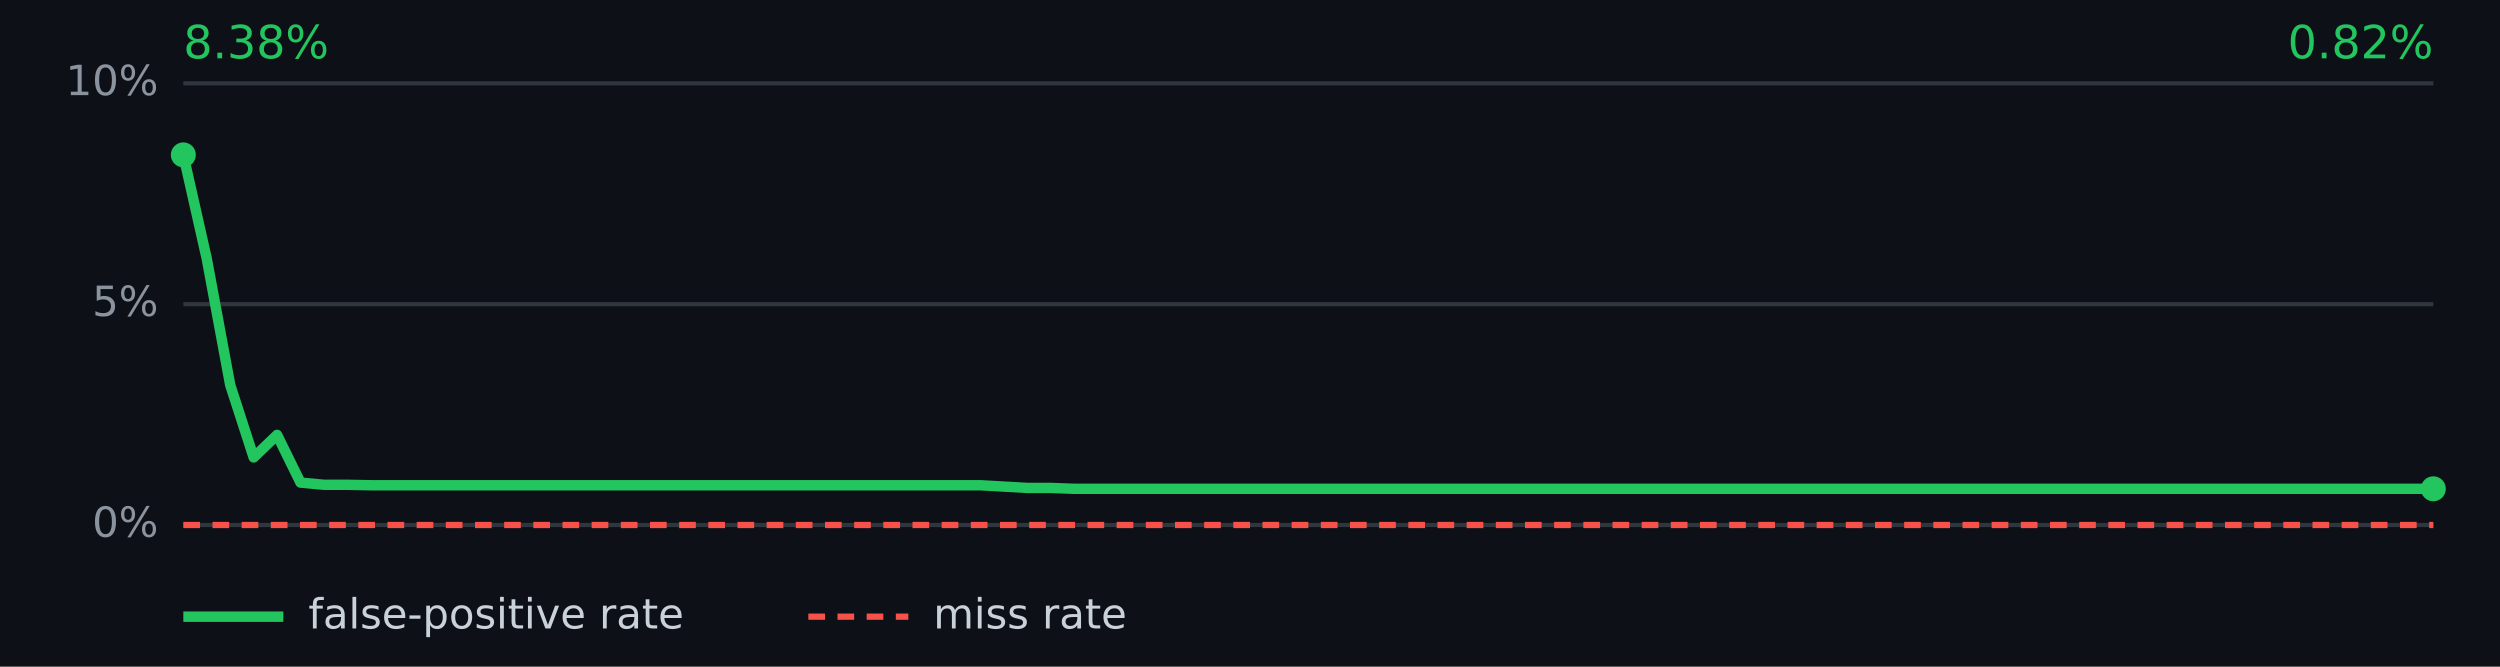
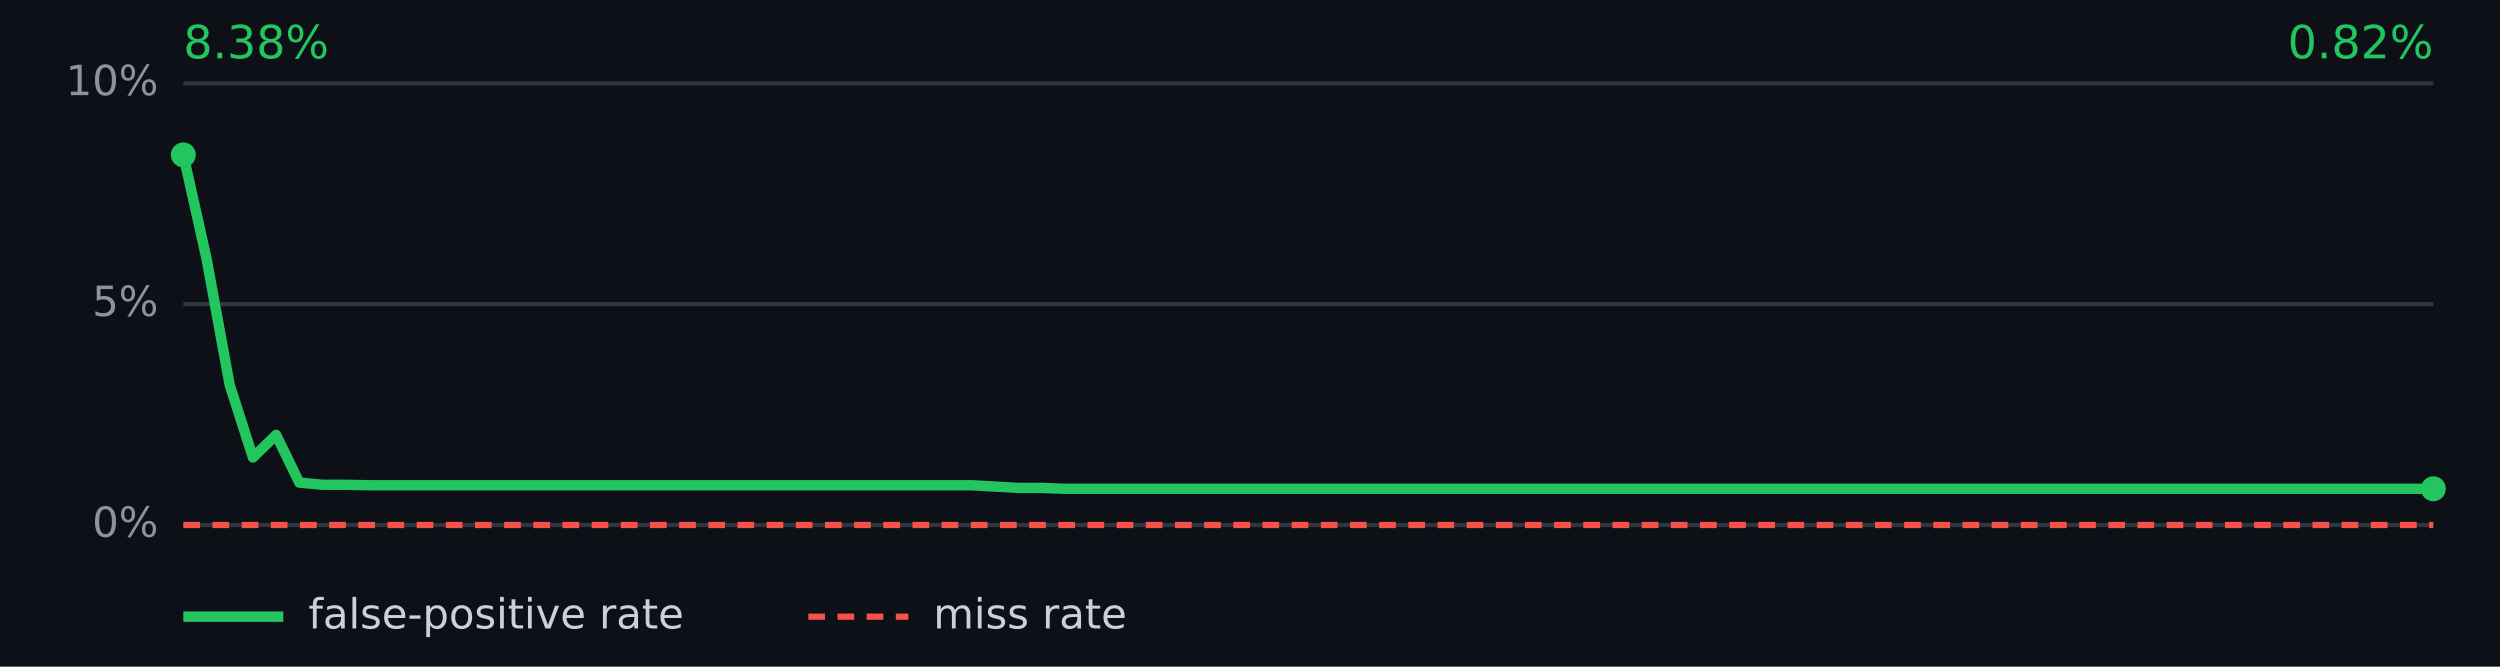
<svg xmlns="http://www.w3.org/2000/svg" width="600" height="160" role="img" aria-label="false-positive rate trend: 8.38% to 0.82%">
  <rect width="100%" height="160" fill="#0d1117" />
  <line x1="44" y1="20.00" x2="584" y2="20.00" stroke="#30363d" stroke-width="1" />
  <text x="38" y="20.00" font-family="Verdana,Geneva,DejaVu Sans,sans-serif" font-size="10" fill="#8b949e" text-anchor="end" dominant-baseline="middle">10%</text>
  <line x1="44" y1="73.00" x2="584" y2="73.00" stroke="#30363d" stroke-width="1" />
  <text x="38" y="73.00" font-family="Verdana,Geneva,DejaVu Sans,sans-serif" font-size="10" fill="#8b949e" text-anchor="end" dominant-baseline="middle">5%</text>
  <line x1="44" y1="126.00" x2="584" y2="126.00" stroke="#30363d" stroke-width="1" />
  <text x="38" y="126.00" font-family="Verdana,Geneva,DejaVu Sans,sans-serif" font-size="10" fill="#8b949e" text-anchor="end" dominant-baseline="middle">0%</text>
-   <polyline points="44.00,126.00 50.14,126.00 56.27,126.00 62.41,126.00 68.55,126.00 74.68,126.00 80.82,126.00 86.95,126.00 93.09,126.00 99.23,126.00 105.36,126.00 111.50,126.00 117.64,126.00 123.77,126.00 129.91,126.00 136.05,126.00 142.18,126.00 148.32,126.00 154.45,126.00 160.59,126.00 166.73,126.00 172.86,126.00 179.00,126.00 185.14,126.00 191.27,126.00 197.41,126.00 203.55,126.00 209.68,126.00 215.82,126.00 221.95,126.00 228.09,126.00 234.23,126.00 240.36,126.00 246.50,126.00 252.64,126.00 258.77,126.00 264.91,126.00 271.05,126.00 277.18,126.00 283.32,126.00 289.45,126.00 295.59,126.00 301.73,126.00 307.86,126.00 314.00,126.00 320.14,126.00 326.27,126.00 332.41,126.00 338.55,126.00 344.68,126.00 350.82,126.00 356.95,126.00 363.09,126.00 369.23,126.00 375.36,126.00 381.50,126.00 387.64,126.00 393.77,126.00 399.91,126.00 406.05,126.00 412.18,126.00 418.32,126.00 424.45,126.00 430.59,126.00 436.73,126.00 442.86,126.00 449.00,126.00 455.14,126.00 461.27,126.00 467.41,126.00 473.55,126.00 479.68,126.00 485.82,126.00 491.95,126.00 498.09,126.00 504.23,126.00 510.36,126.00 516.50,126.00 522.64,126.00 528.77,126.00 534.91,126.00 541.05,126.00 547.18,126.00 553.32,126.00 559.45,126.00 565.59,126.00 571.73,126.00 577.86,126.00 584.00,126.00" fill="none" stroke="#f85149" stroke-width="1.5" stroke-dasharray="4,3" />
-   <polyline points="44.00,37.17 49.62,62.08 55.25,92.40 60.88,109.78 66.50,104.38 72.12,115.82 77.75,116.35 83.38,116.35 89.00,116.46 94.62,116.46 100.25,116.46 105.88,116.46 111.50,116.46 117.12,116.46 122.75,116.46 128.38,116.46 134.00,116.46 139.62,116.46 145.25,116.46 150.88,116.46 156.50,116.46 162.12,116.46 167.75,116.46 173.38,116.46 179.00,116.46 184.62,116.46 190.25,116.46 195.88,116.46 201.50,116.46 207.12,116.46 212.75,116.46 218.38,116.46 224.00,116.46 229.62,116.46 235.25,116.46 240.88,116.78 246.50,117.10 252.12,117.10 257.75,117.31 263.38,117.31 269.00,117.31 274.62,117.31 280.25,117.31 285.88,117.31 291.50,117.31 297.12,117.31 302.75,117.31 308.38,117.31 314.00,117.31 319.62,117.31 325.25,117.31 330.88,117.31 336.50,117.31 342.12,117.31 347.75,117.31 353.38,117.31 359.00,117.31 364.62,117.31 370.25,117.31 375.88,117.31 381.50,117.31 387.12,117.31 392.75,117.31 398.38,117.31 404.00,117.31 409.62,117.31 415.25,117.31 420.88,117.31 426.50,117.31 432.12,117.31 437.75,117.31 443.38,117.31 449.00,117.31 454.62,117.31 460.25,117.31 465.88,117.31 471.50,117.31 477.12,117.31 482.75,117.31 488.38,117.31 494.00,117.31 499.62,117.31 505.25,117.31 510.88,117.31 516.50,117.31 522.12,117.31 527.75,117.31 533.38,117.31 539.00,117.31 544.62,117.31 550.25,117.31 555.88,117.31 561.50,117.31 567.12,117.31 572.75,117.31 578.38,117.31 584.00,117.31" fill="none" stroke="#22c55e" stroke-width="2.5" stroke-linejoin="round" />
+   <polyline points="44.00,126.00 50.07,126.00 56.13,126.00 62.20,126.00 68.27,126.00 74.34,126.00 80.40,126.00 86.47,126.00 92.54,126.00 98.61,126.00 104.67,126.00 110.74,126.00 116.81,126.00 122.88,126.00 128.94,126.00 135.01,126.00 141.08,126.00 147.15,126.00 153.21,126.00 159.28,126.00 165.35,126.00 171.42,126.00 177.48,126.00 183.55,126.00 189.62,126.00 195.69,126.00 201.75,126.00 207.82,126.00 213.89,126.00 219.96,126.00 226.02,126.00 232.09,126.00 238.16,126.00 244.22,126.00 250.29,126.00 256.36,126.00 262.43,126.00 268.49,126.00 274.56,126.00 280.63,126.00 286.70,126.00 292.76,126.00 298.83,126.00 304.90,126.00 310.97,126.00 317.03,126.00 323.10,126.00 329.17,126.00 335.24,126.00 341.30,126.00 347.37,126.00 353.44,126.00 359.51,126.00 365.57,126.00 371.64,126.00 377.71,126.00 383.78,126.00 389.84,126.00 395.91,126.00 401.98,126.00 408.04,126.00 414.11,126.00 420.18,126.00 426.25,126.00 432.31,126.00 438.38,126.00 444.45,126.00 450.52,126.00 456.58,126.00 462.65,126.00 468.72,126.00 474.79,126.00 480.85,126.00 486.92,126.00 492.99,126.00 499.06,126.00 505.12,126.00 511.19,126.00 517.26,126.00 523.33,126.00 529.39,126.00 535.46,126.00 541.53,126.00 547.60,126.00 553.66,126.00 559.73,126.00 565.80,126.00 571.87,126.00 577.93,126.00 584.00,126.00" fill="none" stroke="#f85149" stroke-width="1.5" stroke-dasharray="4,3" />
+   <polyline points="44.00,37.17 49.57,62.08 55.13,92.40 60.70,109.78 66.27,104.38 71.84,115.82 77.40,116.35 82.97,116.35 88.54,116.46 94.10,116.46 99.67,116.46 105.24,116.46 110.80,116.46 116.37,116.46 121.94,116.46 127.51,116.46 133.07,116.46 138.64,116.46 144.21,116.46 149.77,116.46 155.34,116.46 160.91,116.46 166.47,116.46 172.04,116.46 177.61,116.46 183.18,116.46 188.74,116.46 194.31,116.46 199.88,116.46 205.44,116.46 211.01,116.46 216.58,116.46 222.14,116.46 227.71,116.46 233.28,116.46 238.85,116.78 244.41,117.10 249.98,117.10 255.55,117.31 261.11,117.31 266.68,117.31 272.25,117.31 277.81,117.31 283.38,117.31 288.95,117.31 294.52,117.31 300.08,117.31 305.65,117.31 311.22,117.31 316.78,117.31 322.35,117.31 327.92,117.31 333.48,117.31 339.05,117.31 344.62,117.31 350.19,117.31 355.75,117.31 361.32,117.31 366.89,117.31 372.45,117.31 378.02,117.31 383.59,117.31 389.15,117.31 394.72,117.31 400.29,117.31 405.86,117.31 411.42,117.31 416.99,117.31 422.56,117.31 428.12,117.31 433.69,117.31 439.26,117.31 444.82,117.31 450.39,117.31 455.96,117.31 461.53,117.31 467.09,117.31 472.66,117.31 478.23,117.31 483.79,117.31 489.36,117.31 494.93,117.31 500.49,117.31 506.06,117.31 511.63,117.31 517.20,117.31 522.76,117.31 528.33,117.31 533.90,117.31 539.46,117.31 545.03,117.31 550.60,117.31 556.16,117.31 561.73,117.31 567.30,117.31 572.87,117.31 578.43,117.31 584.00,117.31" fill="none" stroke="#22c55e" stroke-width="2.5" stroke-linejoin="round" />
  <circle cx="44.00" cy="37.17" r="3" fill="#22c55e" />
  <circle cx="584.00" cy="117.31" r="3" fill="#22c55e" />
  <text x="44.00" y="14" font-family="Verdana,Geneva,DejaVu Sans,sans-serif" font-size="11" fill="#22c55e" text-anchor="start">8.38%</text>
  <text x="584.00" y="14" font-family="Verdana,Geneva,DejaVu Sans,sans-serif" font-size="11" fill="#22c55e" text-anchor="end">0.82%</text>
  <line x1="44" y1="148" x2="68" y2="148" stroke="#22c55e" stroke-width="2.5" />
  <text x="74" y="148" font-family="Verdana,Geneva,DejaVu Sans,sans-serif" font-size="10" fill="#c9d1d9" dominant-baseline="middle">false-positive rate</text>
  <line x1="194" y1="148" x2="218" y2="148" stroke="#f85149" stroke-width="1.5" stroke-dasharray="4,3" />
  <text x="224" y="148" font-family="Verdana,Geneva,DejaVu Sans,sans-serif" font-size="10" fill="#c9d1d9" dominant-baseline="middle">miss rate</text>
</svg>
